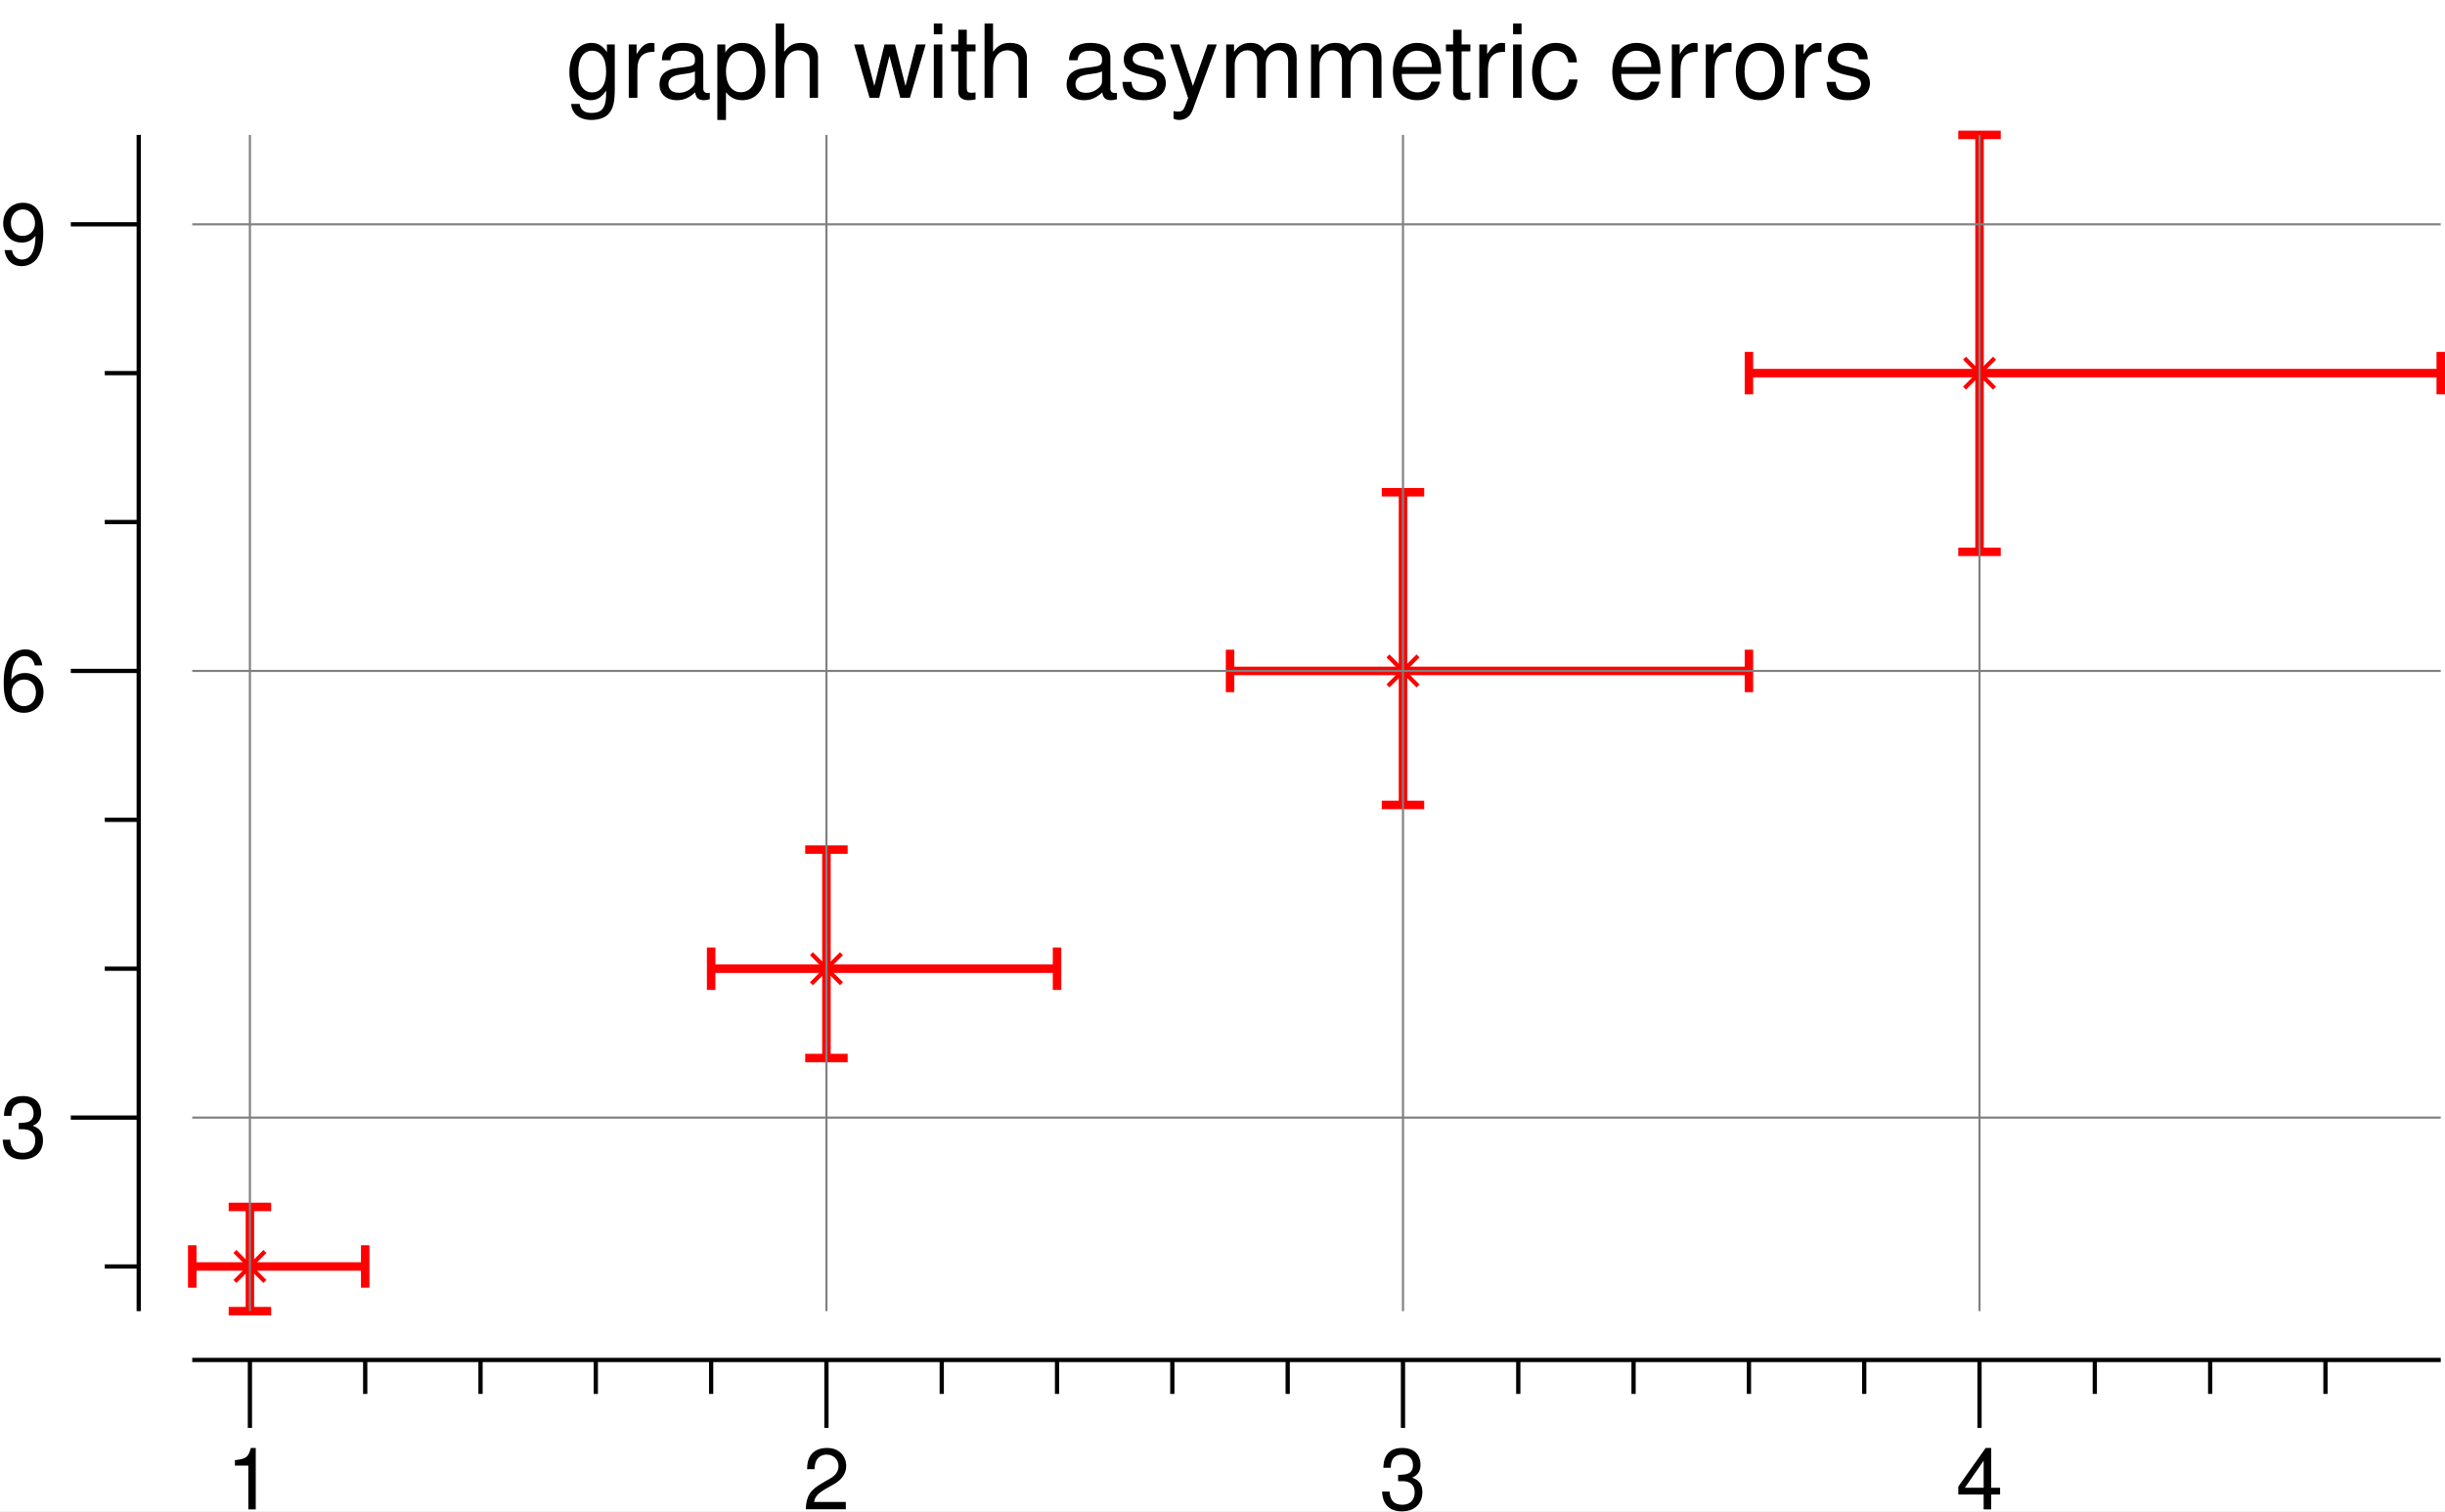
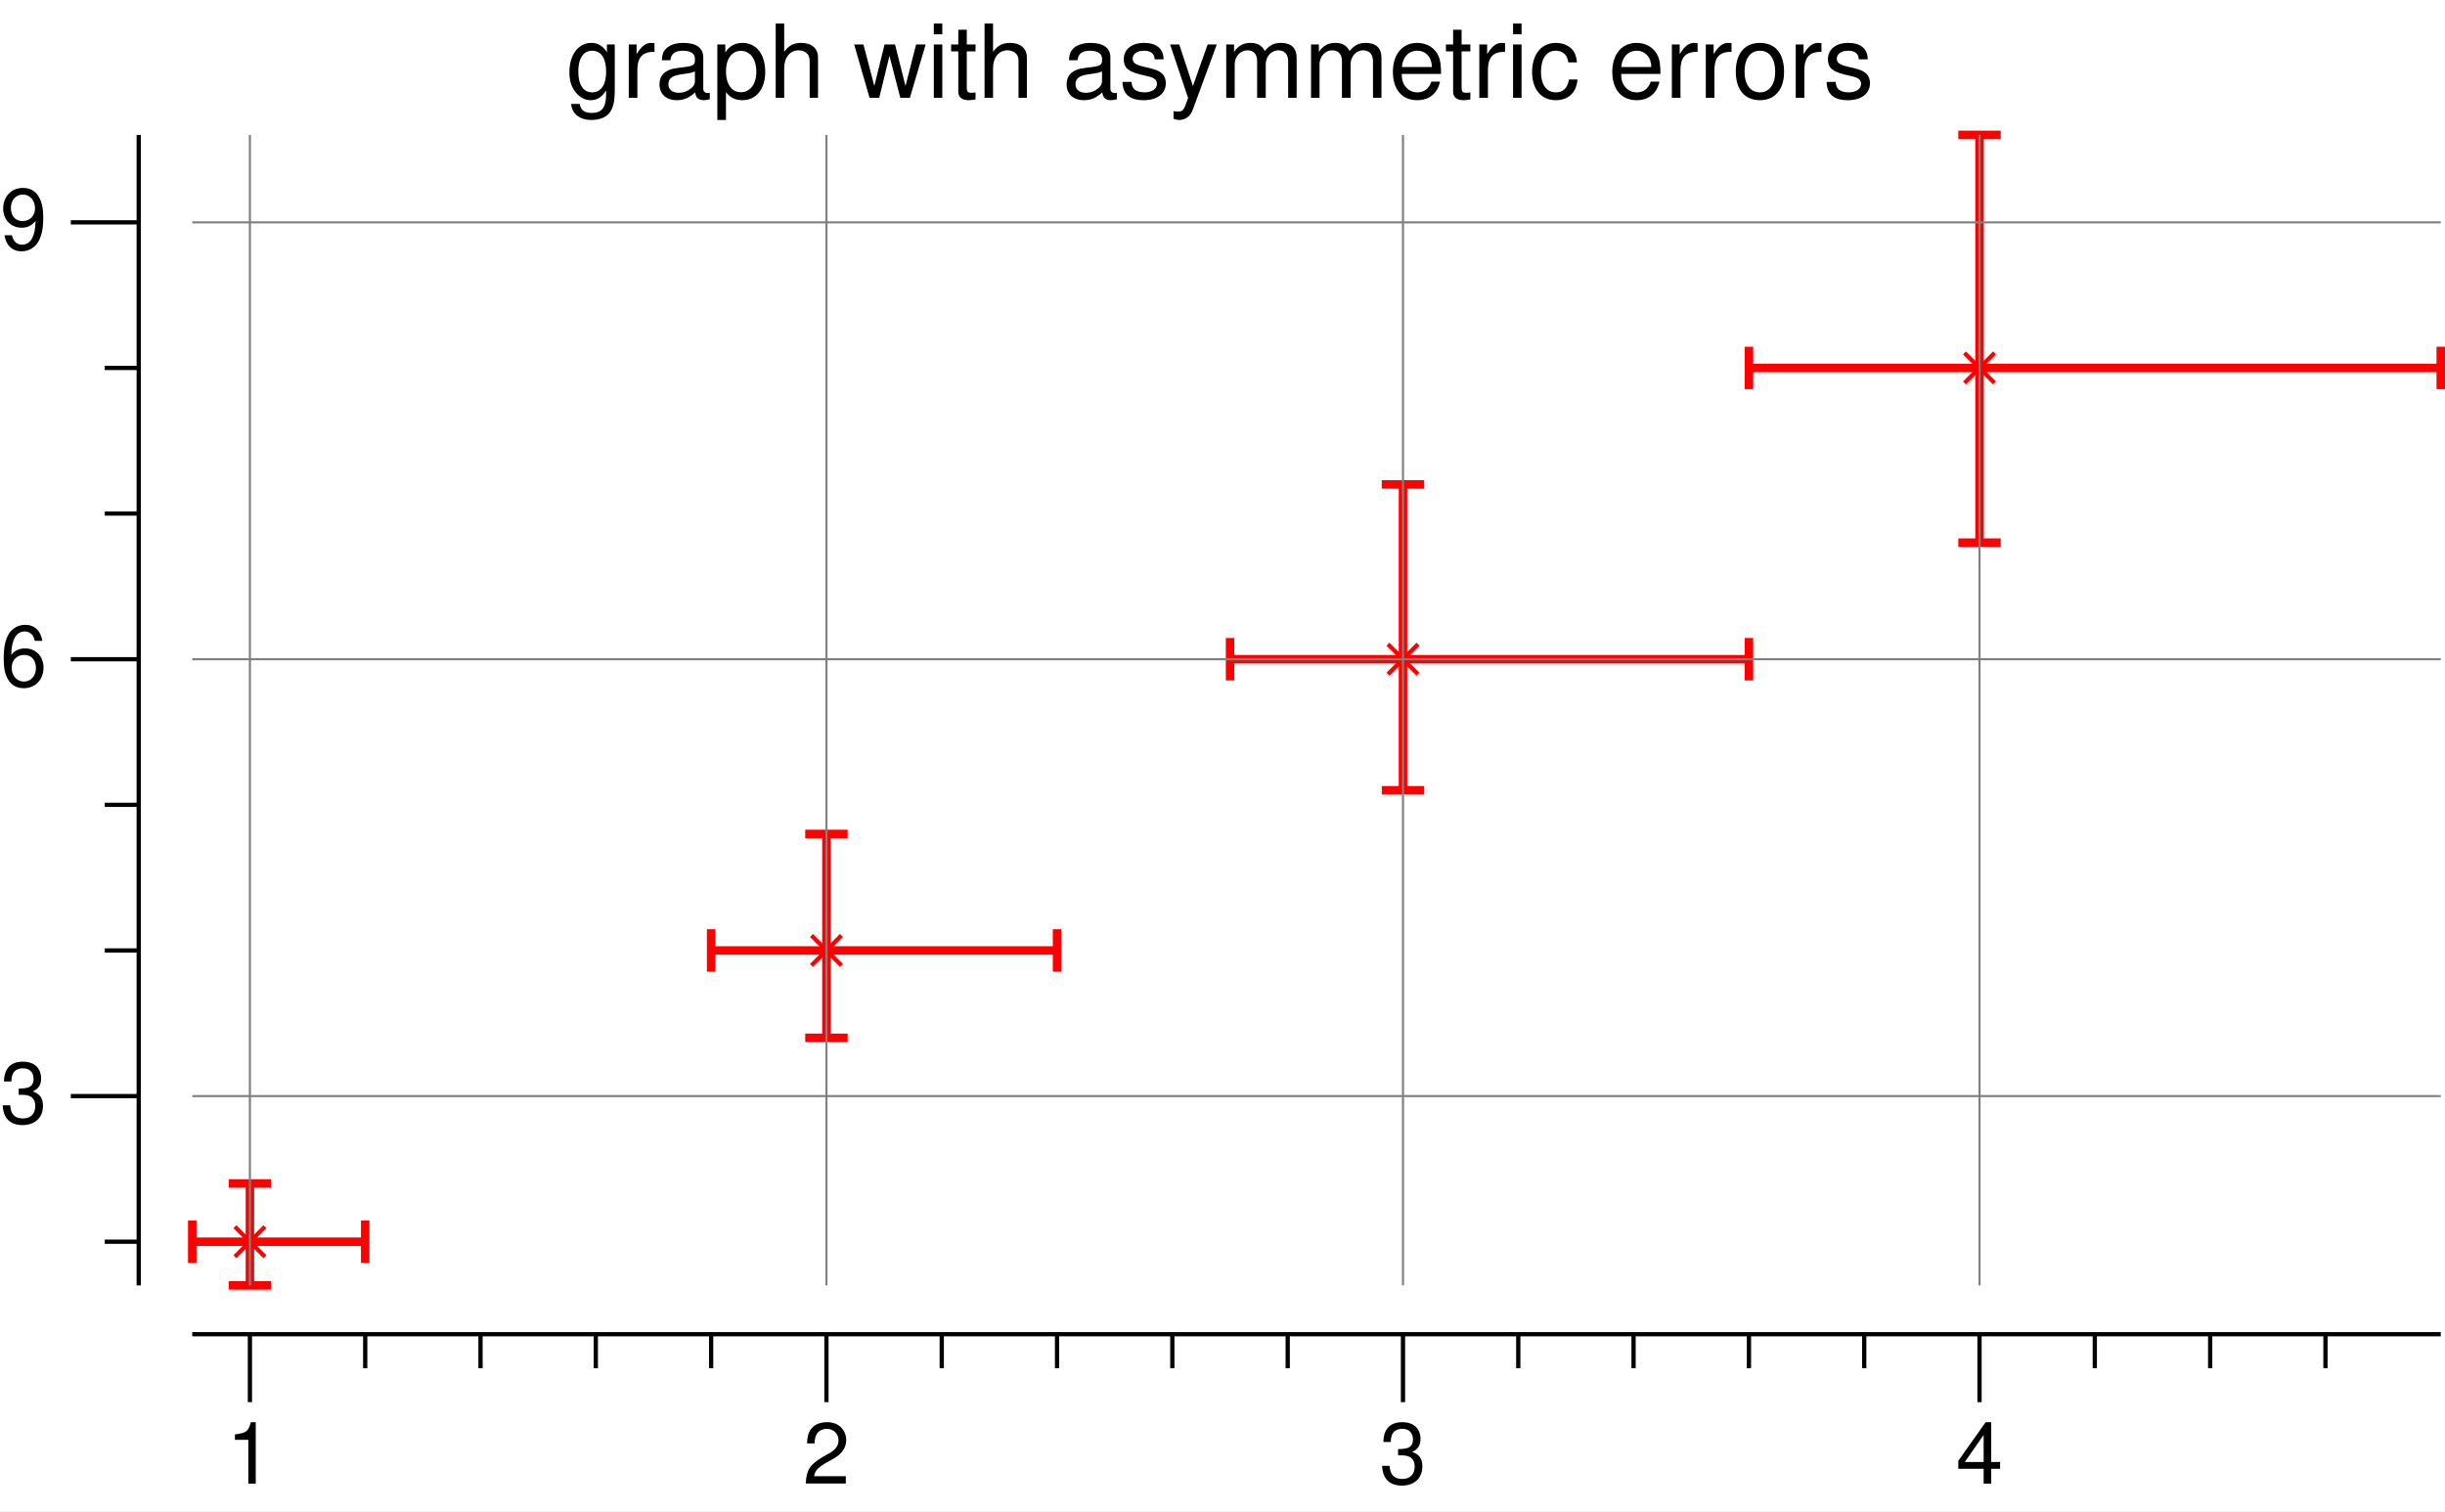
<svg xmlns="http://www.w3.org/2000/svg" width="288pt" height="177.99pt" viewBox="0 0 288 177.99">
  <g transform="scale(1, -1) translate(0, -177.99)">
    <path d="M0,0L288,0L288,177.99L0,177.99Z" style="fill:#FFFFFF" />
    <text x="66.647" y="-166.47" transform="scale(1, -1)" style="font-family:Helvetica;font-weight:normal;font-style:normal;font-size:12px">graph with asymmetric errors</text>
-     <text x="26.656" y="-0.2" transform="scale(1, -1)" style="font-family:Helvetica;font-weight:normal;font-style:normal;font-size:10px">1</text>
-     <text x="94.567" y="-0.2" transform="scale(1, -1)" style="font-family:Helvetica;font-weight:normal;font-style:normal;font-size:10px">2</text>
-     <text x="162.48" y="-0.2" transform="scale(1, -1)" style="font-family:Helvetica;font-weight:normal;font-style:normal;font-size:10px">3</text>
-     <text x="230.39" y="-0.2" transform="scale(1, -1)" style="font-family:Helvetica;font-weight:normal;font-style:normal;font-size:10px">4</text>
-     <path d="M29.437,9.8L29.437,17.8" style="fill:none;stroke:#000000;stroke-width:0.5" />
-     <path d="M97.348,9.8L97.348,17.8" style="fill:none;stroke:#000000;stroke-width:0.5" />
-     <path d="M165.26,9.8L165.26,17.8" style="fill:none;stroke:#000000;stroke-width:0.5" />
-     <path d="M233.17,9.8L233.17,17.8" style="fill:none;stroke:#000000;stroke-width:0.5" />
-     <path d="M43.019,13.8L43.019,17.8" style="fill:none;stroke:#000000;stroke-width:0.5" />
-     <path d="M56.601,13.8L56.601,17.8" style="fill:none;stroke:#000000;stroke-width:0.5" />
-     <path d="M70.183,13.8L70.183,17.8" style="fill:none;stroke:#000000;stroke-width:0.5" />
-     <path d="M83.766,13.8L83.766,17.8" style="fill:none;stroke:#000000;stroke-width:0.5" />
-     <path d="M110.93,13.8L110.93,17.8" style="fill:none;stroke:#000000;stroke-width:0.5" />
-     <path d="M124.51,13.8L124.51,17.8" style="fill:none;stroke:#000000;stroke-width:0.5" />
-     <path d="M138.09,13.8L138.09,17.8" style="fill:none;stroke:#000000;stroke-width:0.5" />
-     <path d="M151.68,13.8L151.68,17.8" style="fill:none;stroke:#000000;stroke-width:0.5" />
-     <path d="M178.84,13.8L178.84,17.8" style="fill:none;stroke:#000000;stroke-width:0.5" />
-     <path d="M192.42,13.8L192.42,17.8" style="fill:none;stroke:#000000;stroke-width:0.5" />
-     <path d="M206.01,13.8L206.01,17.8" style="fill:none;stroke:#000000;stroke-width:0.5" />
-     <path d="M219.59,13.8L219.59,17.8" style="fill:none;stroke:#000000;stroke-width:0.5" />
-     <path d="M246.75,13.8L246.75,17.8" style="fill:none;stroke:#000000;stroke-width:0.5" />
-     <path d="M260.34,13.8L260.34,17.8" style="fill:none;stroke:#000000;stroke-width:0.5" />
-     <path d="M273.92,13.8L273.92,17.8" style="fill:none;stroke:#000000;stroke-width:0.5" />
-     <path d="M22.646,17.8L287.5,17.8" style="fill:none;stroke:#000000;stroke-width:0.5" />
-     <text x="0" y="-41.649" transform="scale(1, -1)" style="font-family:Helvetica;font-weight:normal;font-style:normal;font-size:10px">3</text>
-     <text x="0" y="-94.261" transform="scale(1, -1)" style="font-family:Helvetica;font-weight:normal;font-style:normal;font-size:10px">6</text>
-     <text x="0" y="-146.87" transform="scale(1, -1)" style="font-family:Helvetica;font-weight:normal;font-style:normal;font-size:10px">9</text>
-     <path d="M8.34,46.348L16.34,46.348" style="fill:none;stroke:#000000;stroke-width:0.5" />
-     <path d="M8.34,98.961L16.34,98.961" style="fill:none;stroke:#000000;stroke-width:0.5" />
-     <path d="M8.34,151.57L16.34,151.57" style="fill:none;stroke:#000000;stroke-width:0.5" />
-     <path d="M12.34,28.811L16.34,28.811" style="fill:none;stroke:#000000;stroke-width:0.5" />
-     <path d="M12.34,63.886L16.34,63.886" style="fill:none;stroke:#000000;stroke-width:0.5" />
-     <path d="M12.34,81.423L16.34,81.423" style="fill:none;stroke:#000000;stroke-width:0.5" />
-     <path d="M12.34,116.5L16.34,116.5" style="fill:none;stroke:#000000;stroke-width:0.5" />
-     <path d="M12.34,134.04L16.34,134.04" style="fill:none;stroke:#000000;stroke-width:0.5" />
-     <path d="M16.34,23.55L16.34,162.1" style="fill:none;stroke:#000000;stroke-width:0.5" />
-     <path d="M27.669,27.043L31.204,30.579" style="fill:none;stroke:#FF0000;stroke-width:0.5" />
-     <path d="M27.669,30.579L31.204,27.043" style="fill:none;stroke:#FF0000;stroke-width:0.5" />
-     <path d="M95.58,62.118L99.116,65.654" style="fill:none;stroke:#FF0000;stroke-width:0.5" />
-     <path d="M95.58,65.654L99.116,62.118" style="fill:none;stroke:#FF0000;stroke-width:0.5" />
-     <path d="M163.49,97.193L167.03,100.73" style="fill:none;stroke:#FF0000;stroke-width:0.5" />
-     <path d="M163.49,100.73L167.03,97.193" style="fill:none;stroke:#FF0000;stroke-width:0.5" />
-     <path d="M231.4,132.27L234.94,135.8" style="fill:none;stroke:#FF0000;stroke-width:0.5" />
-     <path d="M231.4,135.8L234.94,132.27" style="fill:none;stroke:#FF0000;stroke-width:0.5" />
-     <path d="M22.646,28.811L43.019,28.811" style="fill:none;stroke:#FF0000" />
-     <path d="M22.646,26.311L22.646,31.311" style="fill:none;stroke:#FF0000" />
-     <path d="M43.019,26.311L43.019,31.311" style="fill:none;stroke:#FF0000" />
-     <path d="M83.766,63.886L124.51,63.886" style="fill:none;stroke:#FF0000" />
-     <path d="M83.766,61.386L83.766,66.386" style="fill:none;stroke:#FF0000" />
-     <path d="M124.51,61.386L124.51,66.386" style="fill:none;stroke:#FF0000" />
-     <path d="M144.89,98.961L206.01,98.961" style="fill:none;stroke:#FF0000" />
-     <path d="M144.89,96.461L144.89,101.46" style="fill:none;stroke:#FF0000" />
-     <path d="M206.01,96.461L206.01,101.46" style="fill:none;stroke:#FF0000" />
-     <path d="M206.01,134.04L287.5,134.04" style="fill:none;stroke:#FF0000" />
-     <path d="M206.01,131.54L206.01,136.54" style="fill:none;stroke:#FF0000" />
-     <path d="M287.5,131.54L287.5,136.54" style="fill:none;stroke:#FF0000" />
-     <path d="M29.437,23.55L29.437,35.826" style="fill:none;stroke:#FF0000" />
-     <path d="M26.937,23.55L31.937,23.55" style="fill:none;stroke:#FF0000" />
-     <path d="M26.937,35.826L31.937,35.826" style="fill:none;stroke:#FF0000" />
-     <path d="M97.348,53.363L97.348,77.916" style="fill:none;stroke:#FF0000" />
-     <path d="M94.848,53.363L99.848,53.363" style="fill:none;stroke:#FF0000" />
-     <path d="M94.848,77.916L99.848,77.916" style="fill:none;stroke:#FF0000" />
-     <path d="M165.26,83.177L165.26,120.01" style="fill:none;stroke:#FF0000" />
-     <path d="M162.76,83.177L167.76,83.177" style="fill:none;stroke:#FF0000" />
-     <path d="M162.76,120.01L167.76,120.01" style="fill:none;stroke:#FF0000" />
-     <path d="M233.17,112.99L233.17,162.1" style="fill:none;stroke:#FF0000" />
-     <path d="M230.67,112.99L235.67,112.99" style="fill:none;stroke:#FF0000" />
+     <text x="26.656" y="-3.232" transform="scale(1, -1)" style="font-family:Helvetica;font-weight:normal;font-style:normal;font-size:10px">1</text>
+     <text x="94.567" y="-3.232" transform="scale(1, -1)" style="font-family:Helvetica;font-weight:normal;font-style:normal;font-size:10px">2</text>
+     <text x="162.48" y="-3.232" transform="scale(1, -1)" style="font-family:Helvetica;font-weight:normal;font-style:normal;font-size:10px">3</text>
+     <text x="230.39" y="-3.232" transform="scale(1, -1)" style="font-family:Helvetica;font-weight:normal;font-style:normal;font-size:10px">4</text>
+     <path d="M29.437,12.832L29.437,20.832" style="fill:none;stroke:#000000;stroke-width:0.5" />
+     <path d="M97.348,12.832L97.348,20.832" style="fill:none;stroke:#000000;stroke-width:0.5" />
+     <path d="M165.26,12.832L165.26,20.832" style="fill:none;stroke:#000000;stroke-width:0.5" />
+     <path d="M233.17,12.832L233.17,20.832" style="fill:none;stroke:#000000;stroke-width:0.5" />
+     <path d="M43.019,16.832L43.019,20.832" style="fill:none;stroke:#000000;stroke-width:0.5" />
+     <path d="M56.601,16.832L56.601,20.832" style="fill:none;stroke:#000000;stroke-width:0.5" />
+     <path d="M70.183,16.832L70.183,20.832" style="fill:none;stroke:#000000;stroke-width:0.5" />
+     <path d="M83.766,16.832L83.766,20.832" style="fill:none;stroke:#000000;stroke-width:0.5" />
+     <path d="M110.93,16.832L110.93,20.832" style="fill:none;stroke:#000000;stroke-width:0.5" />
+     <path d="M124.51,16.832L124.51,20.832" style="fill:none;stroke:#000000;stroke-width:0.5" />
+     <path d="M138.09,16.832L138.09,20.832" style="fill:none;stroke:#000000;stroke-width:0.5" />
+     <path d="M151.68,16.832L151.68,20.832" style="fill:none;stroke:#000000;stroke-width:0.5" />
+     <path d="M178.84,16.832L178.84,20.832" style="fill:none;stroke:#000000;stroke-width:0.5" />
+     <path d="M192.42,16.832L192.42,20.832" style="fill:none;stroke:#000000;stroke-width:0.5" />
+     <path d="M206.01,16.832L206.01,20.832" style="fill:none;stroke:#000000;stroke-width:0.5" />
+     <path d="M219.59,16.832L219.59,20.832" style="fill:none;stroke:#000000;stroke-width:0.5" />
+     <path d="M246.75,16.832L246.75,20.832" style="fill:none;stroke:#000000;stroke-width:0.5" />
+     <path d="M260.34,16.832L260.34,20.832" style="fill:none;stroke:#000000;stroke-width:0.5" />
+     <path d="M273.92,16.832L273.92,20.832" style="fill:none;stroke:#000000;stroke-width:0.5" />
+     <path d="M22.646,20.832L287.5,20.832" style="fill:none;stroke:#000000;stroke-width:0.5" />
+     <text x="0" y="-45.698" transform="scale(1, -1)" style="font-family:Helvetica;font-weight:normal;font-style:normal;font-size:10px">3</text>
+     <text x="0" y="-97.159" transform="scale(1, -1)" style="font-family:Helvetica;font-weight:normal;font-style:normal;font-size:10px">6</text>
+     <text x="0" y="-148.62" transform="scale(1, -1)" style="font-family:Helvetica;font-weight:normal;font-style:normal;font-size:10px">9</text>
+     <path d="M8.34,48.882L16.34,48.882" style="fill:none;stroke:#000000;stroke-width:0.5" />
+     <path d="M8.34,100.34L16.34,100.34" style="fill:none;stroke:#000000;stroke-width:0.5" />
+     <path d="M8.34,151.8L16.34,151.8" style="fill:none;stroke:#000000;stroke-width:0.5" />
+     <path d="M12.34,31.728L16.34,31.728" style="fill:none;stroke:#000000;stroke-width:0.5" />
+     <path d="M12.34,66.035L16.34,66.035" style="fill:none;stroke:#000000;stroke-width:0.5" />
+     <path d="M12.34,83.189L16.34,83.189" style="fill:none;stroke:#000000;stroke-width:0.5" />
+     <path d="M12.34,117.5L16.34,117.5" style="fill:none;stroke:#000000;stroke-width:0.5" />
+     <path d="M12.34,134.65L16.34,134.65" style="fill:none;stroke:#000000;stroke-width:0.5" />
+     <path d="M16.34,26.582L16.34,162.1" style="fill:none;stroke:#000000;stroke-width:0.5" />
+     <path d="M27.669,29.96L31.204,33.496" style="fill:none;stroke:#FF0000;stroke-width:0.5" />
+     <path d="M27.669,33.496L31.204,29.96" style="fill:none;stroke:#FF0000;stroke-width:0.5" />
+     <path d="M95.58,64.268L99.116,67.803" style="fill:none;stroke:#FF0000;stroke-width:0.5" />
+     <path d="M95.58,67.803L99.116,64.268" style="fill:none;stroke:#FF0000;stroke-width:0.5" />
+     <path d="M163.49,98.575L167.03,102.11" style="fill:none;stroke:#FF0000;stroke-width:0.5" />
+     <path d="M163.49,102.11L167.03,98.575" style="fill:none;stroke:#FF0000;stroke-width:0.5" />
+     <path d="M231.4,132.88L234.94,136.42" style="fill:none;stroke:#FF0000;stroke-width:0.5" />
+     <path d="M231.4,136.42L234.94,132.88" style="fill:none;stroke:#FF0000;stroke-width:0.5" />
+     <path d="M22.646,31.728L43.019,31.728" style="fill:none;stroke:#FF0000" />
+     <path d="M22.646,29.228L22.646,34.228" style="fill:none;stroke:#FF0000" />
+     <path d="M43.019,29.228L43.019,34.228" style="fill:none;stroke:#FF0000" />
+     <path d="M83.766,66.035L124.51,66.035" style="fill:none;stroke:#FF0000" />
+     <path d="M83.766,63.535L83.766,68.535" style="fill:none;stroke:#FF0000" />
+     <path d="M124.51,63.535L124.51,68.535" style="fill:none;stroke:#FF0000" />
+     <path d="M144.89,100.34L206.01,100.34" style="fill:none;stroke:#FF0000" />
+     <path d="M144.89,97.842L144.89,102.84" style="fill:none;stroke:#FF0000" />
+     <path d="M206.01,97.842L206.01,102.84" style="fill:none;stroke:#FF0000" />
+     <path d="M206.01,134.65L287.5,134.65" style="fill:none;stroke:#FF0000" />
+     <path d="M206.01,132.15L206.01,137.15" style="fill:none;stroke:#FF0000" />
+     <path d="M287.5,132.15L287.5,137.15" style="fill:none;stroke:#FF0000" />
+     <path d="M29.437,26.582L29.437,38.59" style="fill:none;stroke:#FF0000" />
+     <path d="M26.937,26.582L31.937,26.582" style="fill:none;stroke:#FF0000" />
+     <path d="M26.937,38.59L31.937,38.59" style="fill:none;stroke:#FF0000" />
+     <path d="M97.348,55.743L97.348,79.758" style="fill:none;stroke:#FF0000" />
+     <path d="M94.848,55.743L99.848,55.743" style="fill:none;stroke:#FF0000" />
+     <path d="M94.848,79.758L99.848,79.758" style="fill:none;stroke:#FF0000" />
+     <path d="M165.26,84.904L165.26,120.93" style="fill:none;stroke:#FF0000" />
+     <path d="M162.76,84.904L167.76,84.904" style="fill:none;stroke:#FF0000" />
+     <path d="M162.76,120.93L167.76,120.93" style="fill:none;stroke:#FF0000" />
+     <path d="M233.17,114.07L233.17,162.1" style="fill:none;stroke:#FF0000" />
+     <path d="M230.67,114.07L235.67,114.07" style="fill:none;stroke:#FF0000" />
    <path d="M230.67,162.1L235.67,162.1" style="fill:none;stroke:#FF0000" />
-     <path d="M29.437,23.55L29.437,162.1" style="fill:none;stroke:#808080;stroke-width:0.25" />
-     <path d="M97.348,23.55L97.348,162.1" style="fill:none;stroke:#808080;stroke-width:0.25" />
-     <path d="M165.26,23.55L165.26,162.1" style="fill:none;stroke:#808080;stroke-width:0.25" />
-     <path d="M233.17,23.55L233.17,162.1" style="fill:none;stroke:#808080;stroke-width:0.25" />
-     <path d="M22.646,46.348L287.5,46.348" style="fill:none;stroke:#808080;stroke-width:0.25" />
-     <path d="M22.646,98.961L287.5,98.961" style="fill:none;stroke:#808080;stroke-width:0.25" />
-     <path d="M22.646,151.57L287.5,151.57" style="fill:none;stroke:#808080;stroke-width:0.25" />
+     <path d="M29.437,26.582L29.437,162.1" style="fill:none;stroke:#808080;stroke-width:0.25" />
+     <path d="M97.348,26.582L97.348,162.1" style="fill:none;stroke:#808080;stroke-width:0.25" />
+     <path d="M165.26,26.582L165.26,162.1" style="fill:none;stroke:#808080;stroke-width:0.25" />
+     <path d="M233.17,26.582L233.17,162.1" style="fill:none;stroke:#808080;stroke-width:0.25" />
+     <path d="M22.646,48.882L287.5,48.882" style="fill:none;stroke:#808080;stroke-width:0.25" />
+     <path d="M22.646,100.34L287.5,100.34" style="fill:none;stroke:#808080;stroke-width:0.25" />
+     <path d="M22.646,151.8L287.5,151.8" style="fill:none;stroke:#808080;stroke-width:0.25" />
  </g>
</svg>
